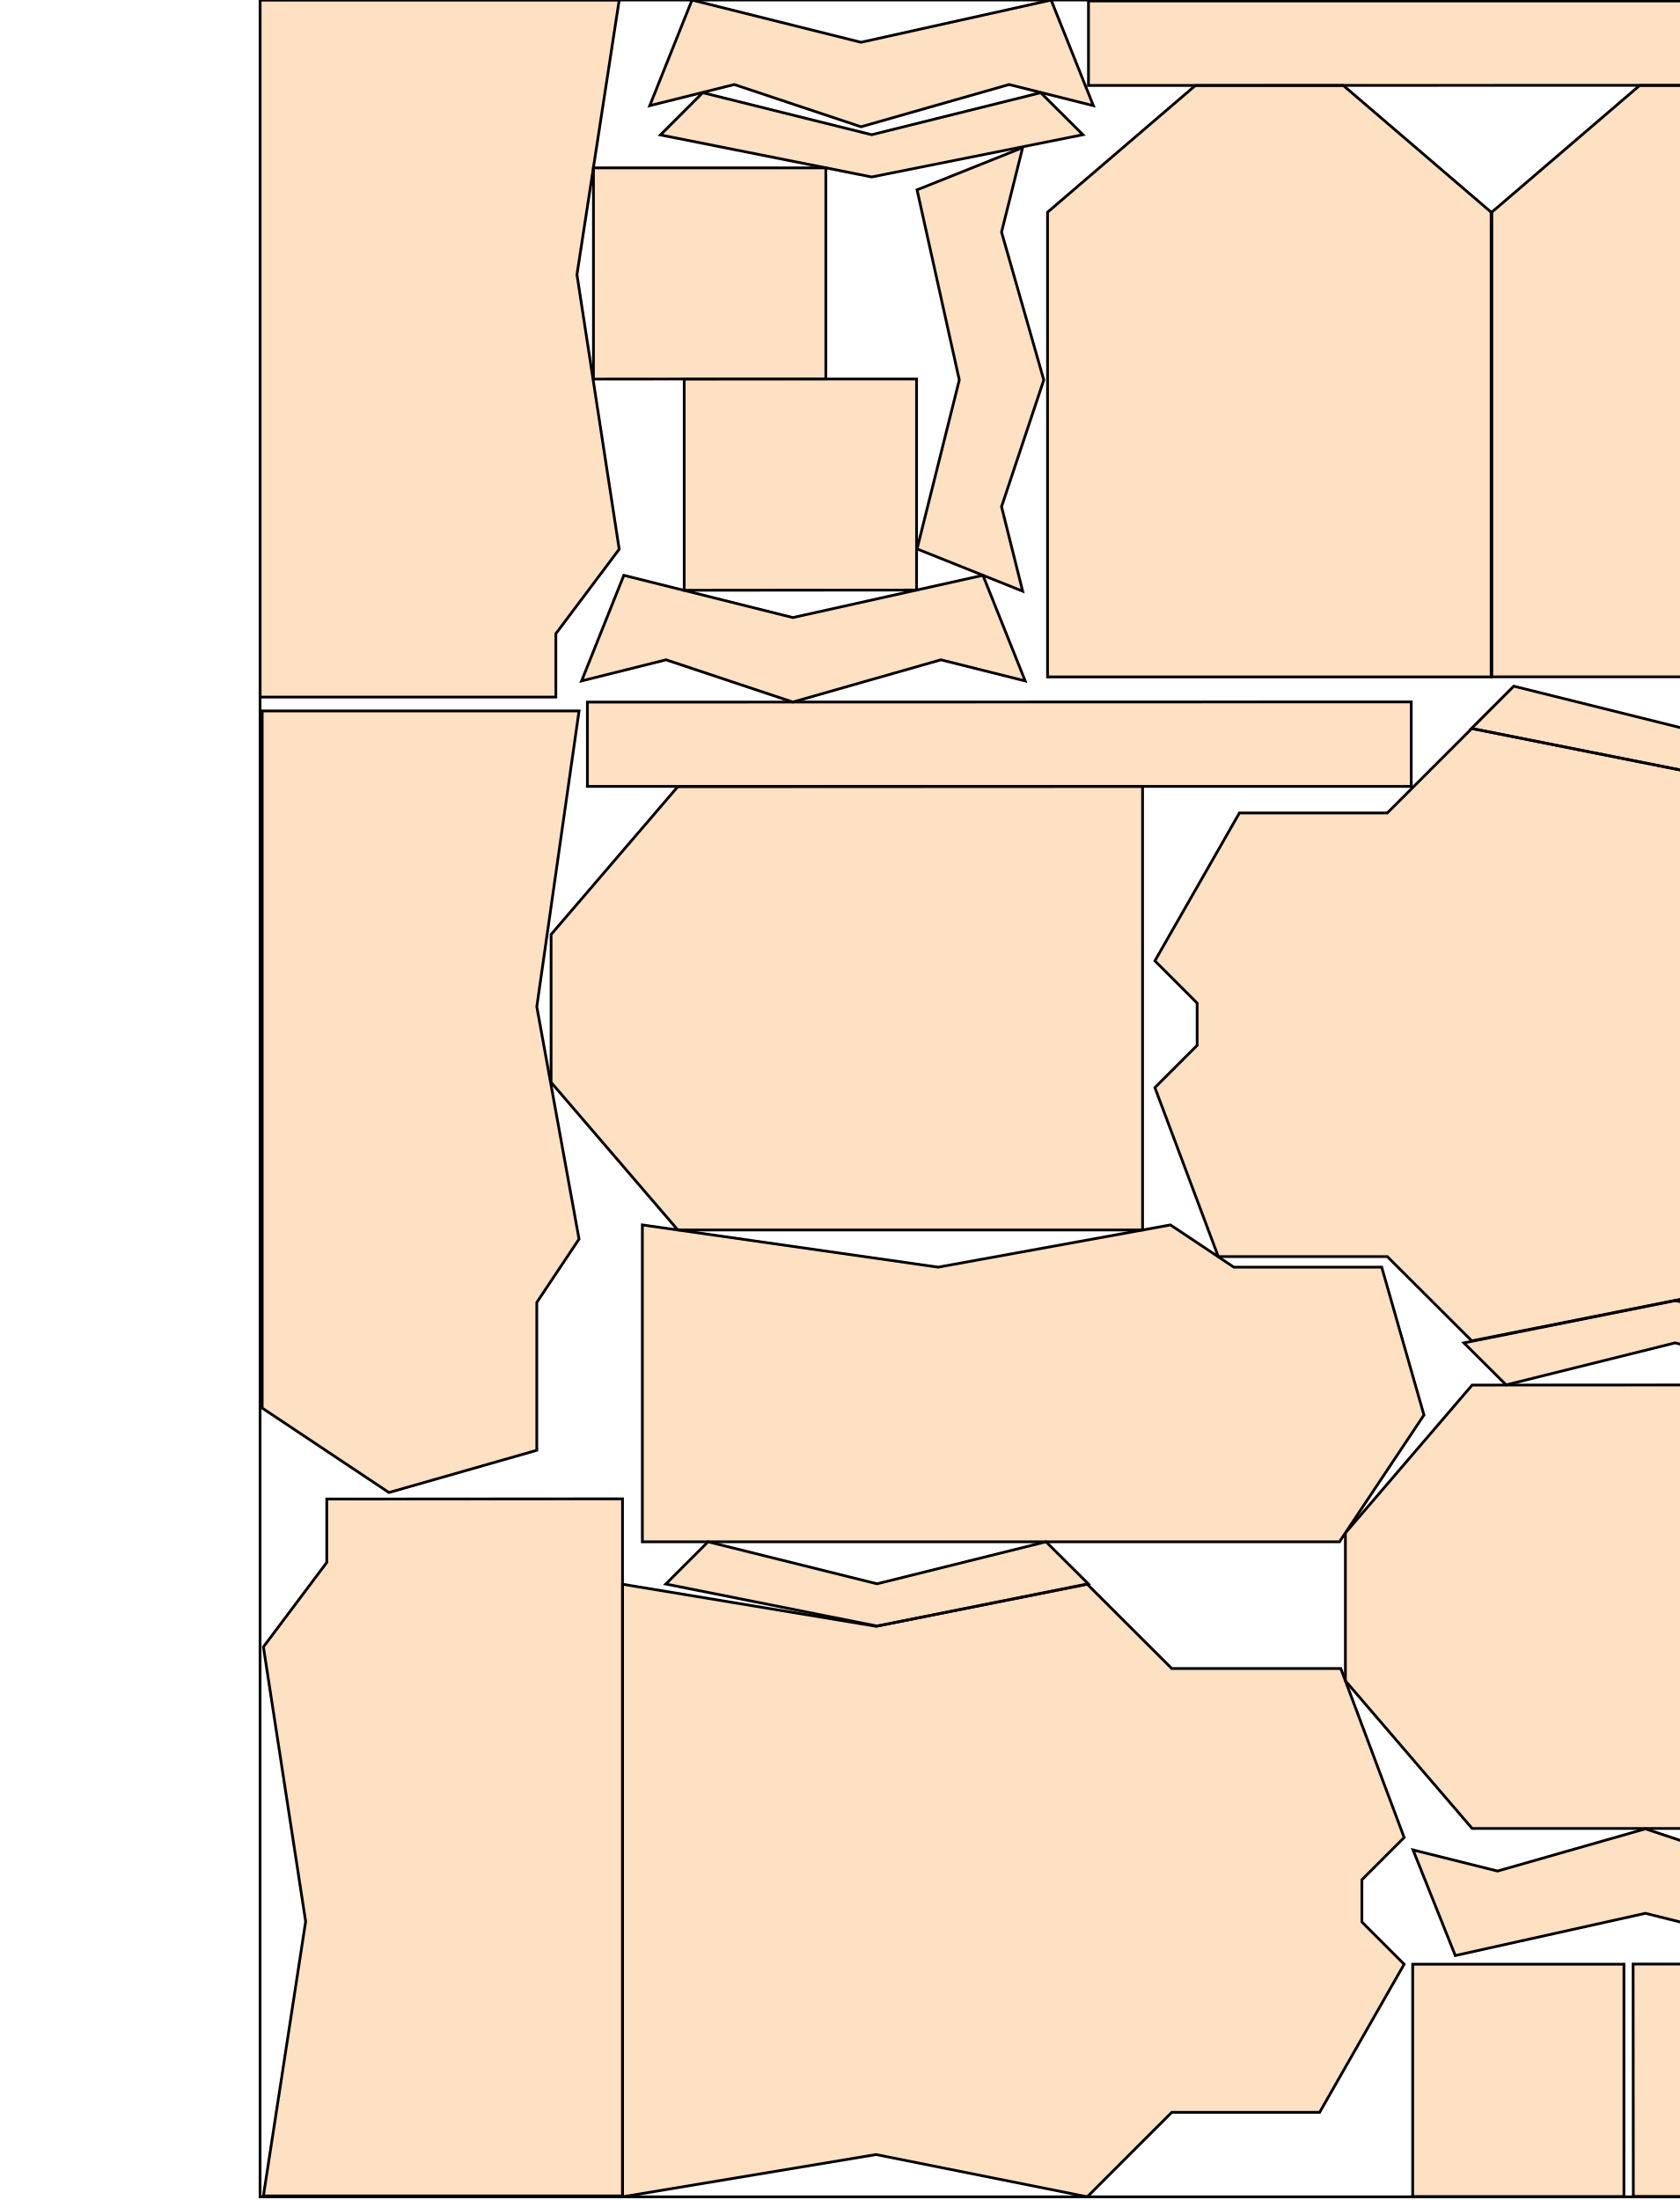
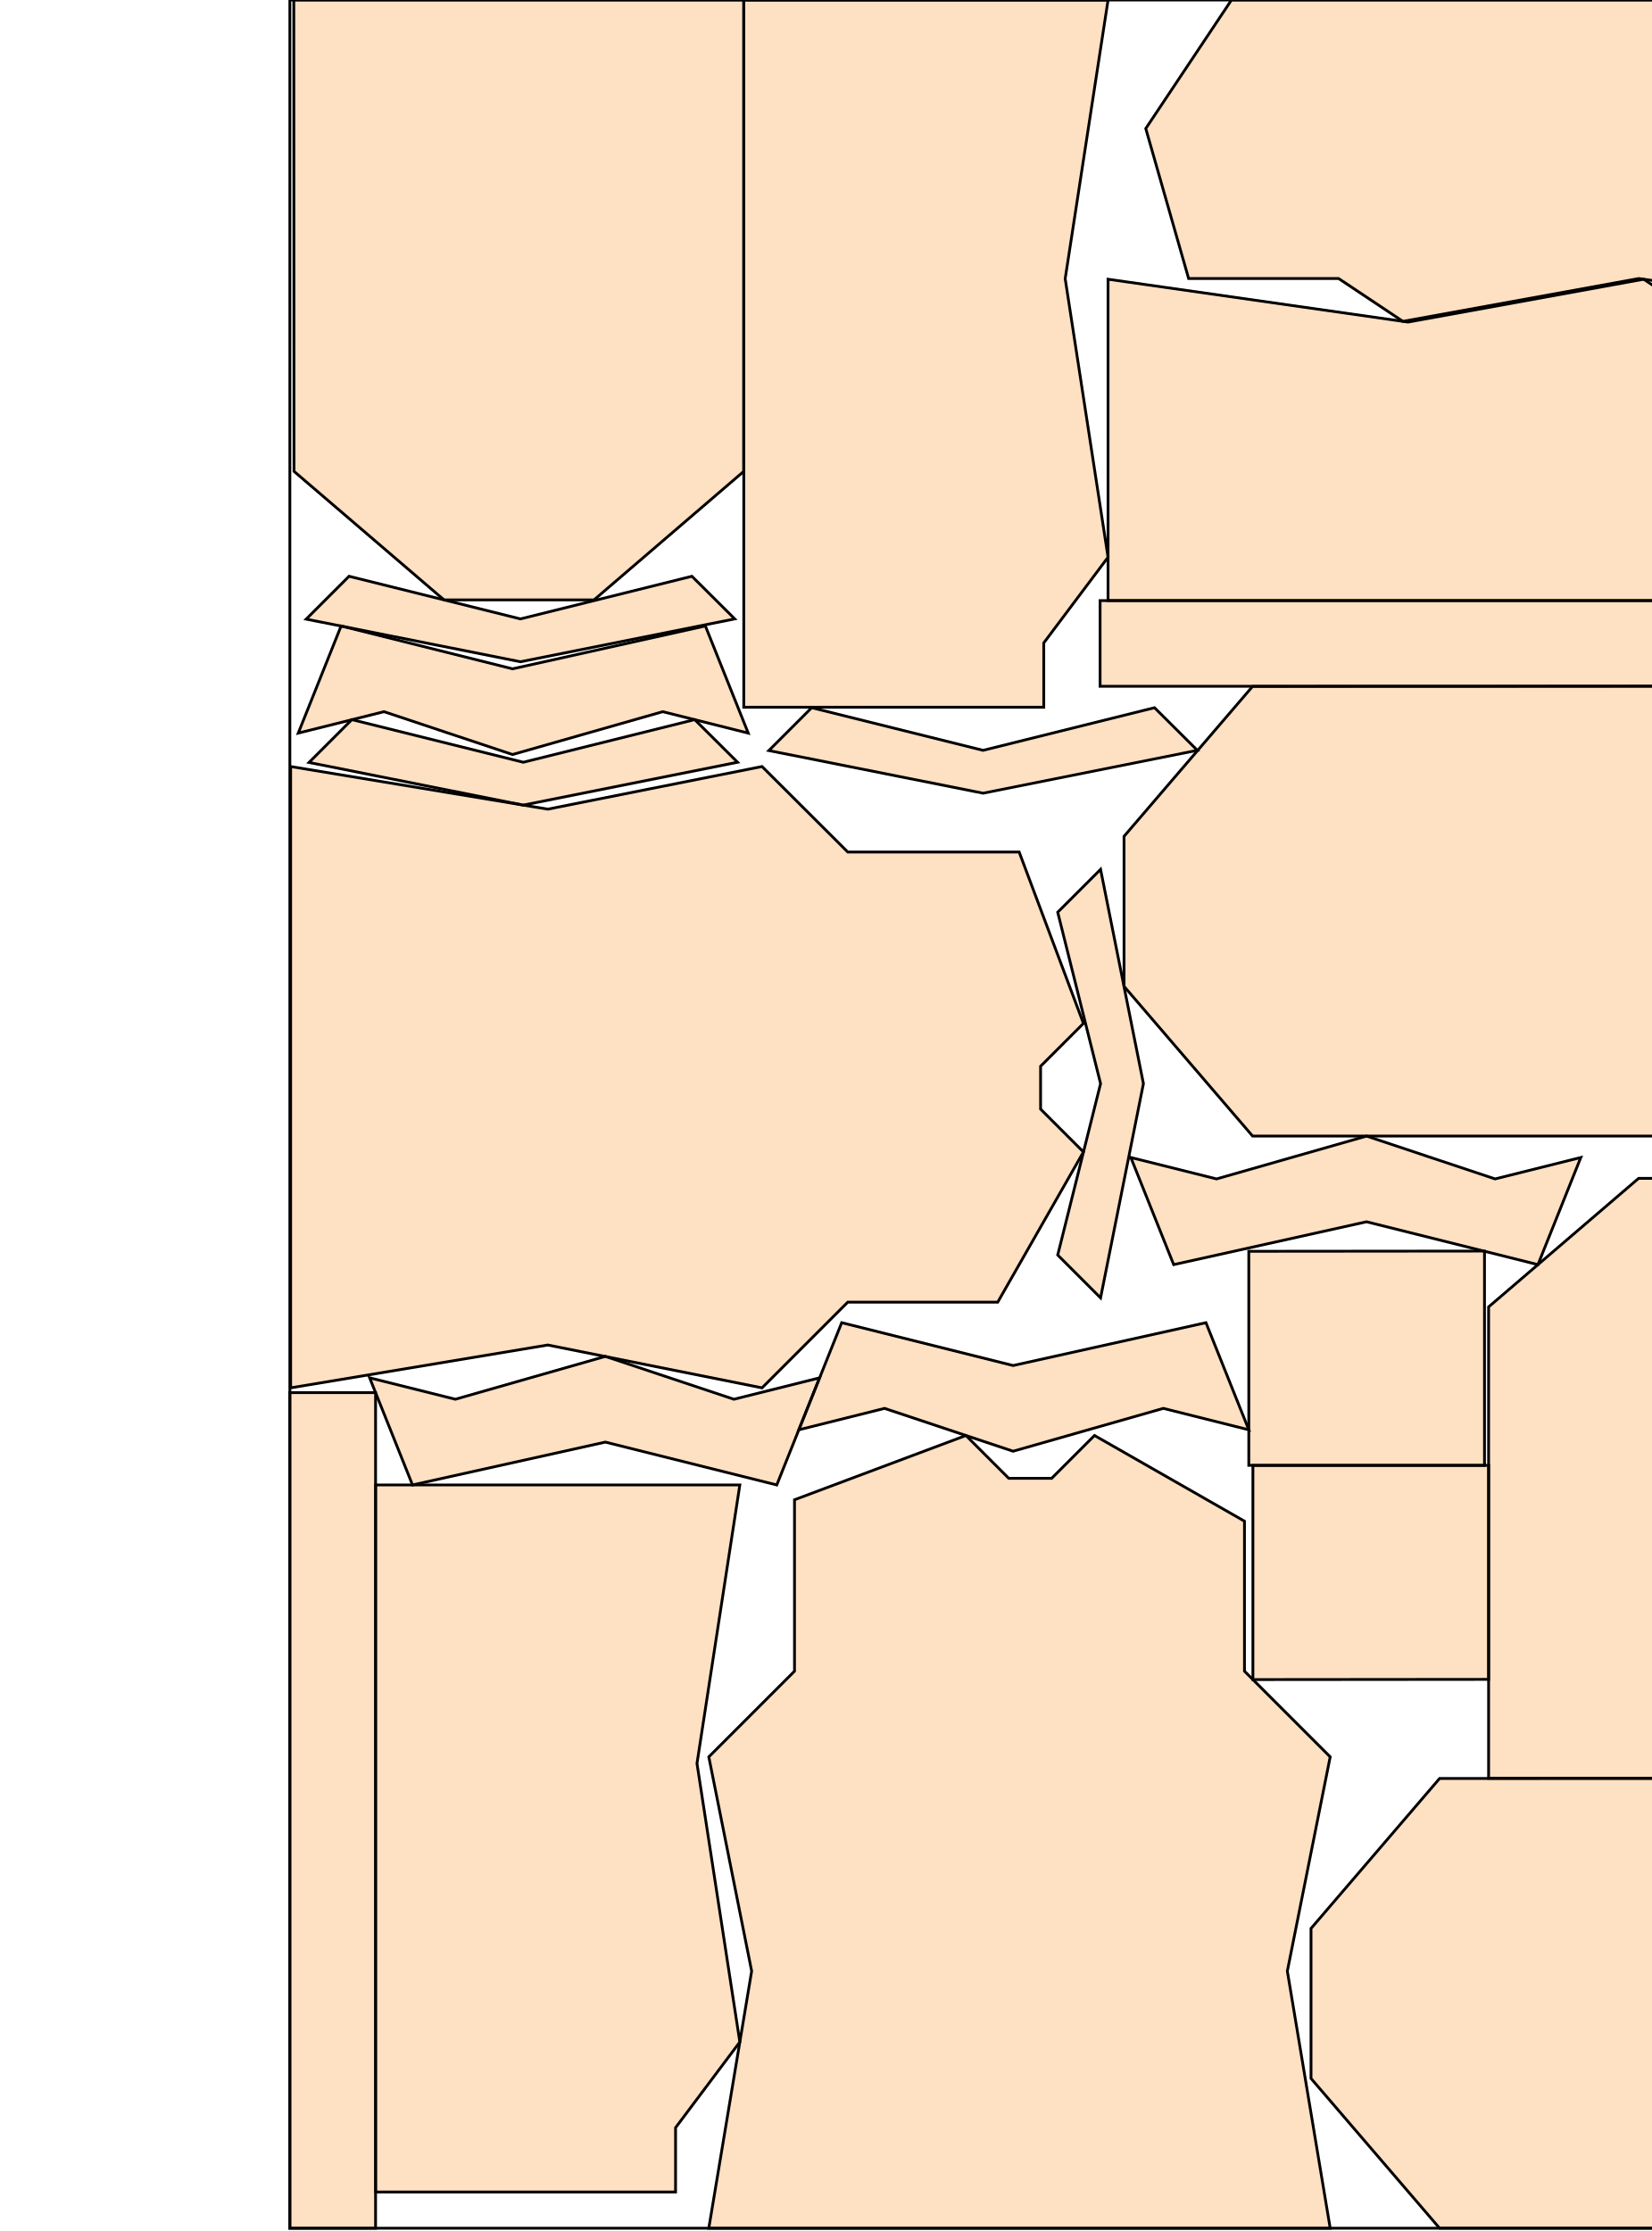
<svg xmlns="http://www.w3.org/2000/svg" width="100%" height="100%" version="1.1">
-   <rect x="94.703" y="0" width="610.595" height="800" style="fill-opacity:0;fill:rgb(255,255,255);stroke:rgb(0,0,0);stroke-width:1" />
+   <rect x="104.06" y="0" width="591.881" height="800" style="fill-opacity:0;fill:rgb(255,255,255);stroke:rgb(0,0,0);stroke-width:1" />
  <g fill-rule="evenodd">
-     <path d="M 705.163,265.212 L 612.856,280.596 L 535.933,265.289 L 505.163,296.058 L 451.317,296.058 L 420.548,349.904 L 435.933,365.289 L 435.933,380.673 L 420.548,396.058 L 443.625,457.596 L 505.163,457.596 L 535.933,488.289 L 612.856,472.981 L 705.163,488.289 L 705.163,265.212 z " style="fill-opacity:0.3;fill:rgb(250,150,50);stroke:rgb(0,0,0);stroke-width:1" />
+     <path d="M 304.336,467.515 L 358.182,467.515 L 388.951,413.591 L 373.567,398.207 L 373.567,382.822 L 388.951,367.438 L 365.874,305.899 L 304.336,305.899 L 273.567,275.207 L 196.644,290.515 L 104.336,275.207 L 104.336,498.284 L 196.644,482.899 L 273.567,498.284 L 304.336,467.515 z " style="fill-opacity:0.3;fill:rgb(250,150,50);stroke:rgb(0,0,0);stroke-width:1" />
  </g>
  <g fill-rule="evenodd">
-     <path d="M 426.695,769.22 L 480.541,769.22 L 511.31,715.297 L 495.926,699.913 L 495.926,684.528 L 511.31,669.144 L 488.233,607.605 L 426.695,607.605 L 395.926,576.913 L 319.003,592.22 L 226.695,576.913 L 226.695,799.99 L 319.003,784.605 L 395.926,799.99 L 426.695,769.22 z " style="fill-opacity:0.3;fill:rgb(250,150,50);stroke:rgb(0,0,0);stroke-width:1" />
+     <path d="M 462.148,707.692 L 477.533,630.769 L 446.763,600 L 446.763,546.154 L 392.917,515.385 L 377.533,530.769 L 362.148,530.769 L 346.763,515.385 L 285.225,538.461 L 285.225,600 L 254.456,630.769 L 269.84,707.692 L 254.456,800 L 477.533,800 L 462.148,707.692 z " style="fill-opacity:0.3;fill:rgb(250,150,50);stroke:rgb(0,0,0);stroke-width:1" />
  </g>
  <g fill-rule="evenodd">
-     <path d="M 542.996,77.275 L 489.15,31.121 L 435.304,31.121 L 381.457,77.275 L 381.457,246.506 L 542.996,246.506 L 542.996,77.275 z " style="fill-opacity:0.3;fill:rgb(250,150,50);stroke:rgb(0,0,0);stroke-width:1" />
+     <path d="M 618.906,246.349 L 449.675,246.426 L 403.522,300.272 L 403.522,354.118 L 449.675,407.887 L 618.906,407.887 L 618.906,246.349 z " style="fill-opacity:0.3;fill:rgb(250,150,50);stroke:rgb(0,0,0);stroke-width:1" />
  </g>
  <g fill-rule="evenodd">
-     <path d="M 704.786,77.247 L 650.939,31.093 L 597.093,31.093 L 543.247,77.247 L 543.247,246.478 L 704.786,246.478 L 704.786,77.247 z " style="fill-opacity:0.3;fill:rgb(250,150,50);stroke:rgb(0,0,0);stroke-width:1" />
+     <path d="M 686.031,638.455 L 516.8,638.532 L 470.646,692.378 L 470.646,746.225 L 516.8,799.994 L 686.031,799.994 L 686.031,638.455 z " style="fill-opacity:0.3;fill:rgb(250,150,50);stroke:rgb(0,0,0);stroke-width:1" />
  </g>
  <g fill-rule="evenodd">
-     <path d="M 416.06,286.373 L 246.829,286.45 L 200.675,340.296 L 200.675,394.143 L 246.829,447.912 L 416.06,447.912 L 416.06,286.373 z " style="fill-opacity:0.3;fill:rgb(250,150,50);stroke:rgb(0,0,0);stroke-width:1" />
+     <path d="M 695.94,469.225 L 642.094,423.071 L 588.248,423.071 L 534.402,469.225 L 534.402,638.455 L 695.94,638.455 L 695.94,469.225 z " style="fill-opacity:0.3;fill:rgb(250,150,50);stroke:rgb(0,0,0);stroke-width:1" />
  </g>
  <g fill-rule="evenodd">
-     <path d="M 705.297,504.314 L 536.067,504.391 L 489.913,558.237 L 489.913,612.083 L 536.067,665.853 L 705.297,665.853 L 705.297,504.314 z " style="fill-opacity:0.3;fill:rgb(250,150,50);stroke:rgb(0,0,0);stroke-width:1" />
+     <path d="M 267.012,169.231 L 267.012,0 L 105.474,0 L 105.551,169.231 L 159.397,215.385 L 213.243,215.385 L 267.012,169.231 z " style="fill-opacity:0.3;fill:rgb(250,150,50);stroke:rgb(0,0,0);stroke-width:1" />
  </g>
  <g fill-rule="evenodd">
-     <path d="M 202.402,230.771 L 225.479,200.001 L 210.094,100.001 L 225.479,0.001 L 94.71,0.001 L 94.71,253.848 L 202.402,253.848 L 202.402,230.771 z " style="fill-opacity:0.3;fill:rgb(250,150,50);stroke:rgb(0,0,0);stroke-width:1" />
+     <path d="M 374.705,230.833 L 397.782,200.064 L 382.397,100.064 L 397.782,0.064 L 267.012,0.064 L 267.012,253.91 L 374.705,253.91 L 374.705,230.833 z " style="fill-opacity:0.3;fill:rgb(250,150,50);stroke:rgb(0,0,0);stroke-width:1" />
  </g>
  <g fill-rule="evenodd">
-     <path d="M 226.685,545.815 L 118.993,545.892 L 118.993,568.969 L 95.916,599.738 L 111.301,699.738 L 95.916,799.661 L 226.685,799.661 L 226.685,545.815 z " style="fill-opacity:0.3;fill:rgb(250,150,50);stroke:rgb(0,0,0);stroke-width:1" />
+     <path d="M 242.521,763.913 L 265.598,733.144 L 250.214,633.144 L 265.598,533.144 L 134.829,533.144 L 134.829,786.99 L 242.521,786.99 L 242.521,763.913 z " style="fill-opacity:0.3;fill:rgb(250,150,50);stroke:rgb(0,0,0);stroke-width:1" />
  </g>
  <g fill-rule="evenodd">
-     <path d="M 518.525,515.298 L 503.14,461.452 L 449.294,461.452 L 426.217,446.067 L 341.602,461.452 L 233.909,446.067 L 233.909,561.452 L 487.756,561.452 L 518.525,515.298 z " style="fill-opacity:0.3;fill:rgb(250,150,50);stroke:rgb(0,0,0);stroke-width:1" />
+     <path d="M 682.397,169.483 L 667.012,115.637 L 613.166,115.637 L 590.089,100.252 L 505.474,115.637 L 397.781,100.252 L 397.781,215.637 L 651.628,215.637 L 682.397,169.483 z " style="fill-opacity:0.3;fill:rgb(250,150,50);stroke:rgb(0,0,0);stroke-width:1" />
  </g>
  <g fill-rule="evenodd">
-     <path d="M 195.472,528.137 L 195.472,474.291 L 210.856,451.214 L 195.472,366.599 L 210.856,258.906 L 95.472,258.906 L 95.472,512.752 L 141.625,543.522 L 195.472,528.137 z " style="fill-opacity:0.3;fill:rgb(250,150,50);stroke:rgb(0,0,0);stroke-width:1" />
+     <path d="M 695.94,-2.17713e-06 L 442.094,-2.17713e-06 L 411.325,46.154 L 426.71,100 L 480.556,100 L 503.633,115.385 L 588.325,100 L 695.94,115.385 L 695.94,-2.17713e-06 z " style="fill-opacity:0.3;fill:rgb(250,150,50);stroke:rgb(0,0,0);stroke-width:1" />
  </g>
  <g fill-rule="evenodd">
-     <path d="M 696.359,31.044 L 696.359,0.351 L 396.359,0.351 L 396.359,31.12 L 696.359,31.044 z " style="fill-opacity:0.3;fill:rgb(250,150,50);stroke:rgb(0,0,0);stroke-width:1" />
+     <path d="M 134.829,500 L 104.06,500 L 104.06,800 L 134.829,800 L 134.829,500 z " style="fill-opacity:0.3;fill:rgb(250,150,50);stroke:rgb(0,0,0);stroke-width:1" />
  </g>
  <g fill-rule="evenodd">
-     <path d="M 513.894,255.604 L 213.894,255.681 L 213.894,286.373 L 513.894,286.373 L 513.894,255.604 z " style="fill-opacity:0.3;fill:rgb(250,150,50);stroke:rgb(0,0,0);stroke-width:1" />
+     <path d="M 694.926,246.329 L 694.926,215.637 L 394.926,215.637 L 394.926,246.406 L 694.926,246.329 z " style="fill-opacity:0.3;fill:rgb(250,150,50);stroke:rgb(0,0,0);stroke-width:1" />
  </g>
  <g fill-rule="evenodd">
-     <path d="M 671.606,715.238 L 594.683,715.238 L 594.76,799.853 L 671.606,799.853 L 671.606,715.238 z " style="fill-opacity:0.3;fill:rgb(250,150,50);stroke:rgb(0,0,0);stroke-width:1" />
+     <path d="M 534.402,602.946 L 534.402,526.1 L 449.786,526.1 L 449.786,603.023 L 534.402,602.946 z " style="fill-opacity:0.3;fill:rgb(250,150,50);stroke:rgb(0,0,0);stroke-width:1" />
  </g>
  <g fill-rule="evenodd">
-     <path d="M 591.343,715.288 L 514.42,715.288 L 514.42,799.903 L 591.343,799.903 L 591.343,715.288 z " style="fill-opacity:0.3;fill:rgb(250,150,50);stroke:rgb(0,0,0);stroke-width:1" />
+     <path d="M 695.838,249.227 L 618.914,249.227 L 618.914,333.842 L 695.838,333.842 L 695.838,249.227 z " style="fill-opacity:0.3;fill:rgb(250,150,50);stroke:rgb(0,0,0);stroke-width:1" />
  </g>
  <g fill-rule="evenodd">
-     <path d="M 300.718,137.979 L 300.718,61.133 L 216.102,61.133 L 216.102,138.056 L 300.718,137.979 z " style="fill-opacity:0.3;fill:rgb(250,150,50);stroke:rgb(0,0,0);stroke-width:1" />
+     <path d="M 532.929,449.177 L 448.314,449.254 L 448.314,526.1 L 532.929,526.1 L 532.929,449.177 z " style="fill-opacity:0.3;fill:rgb(250,150,50);stroke:rgb(0,0,0);stroke-width:1" />
  </g>
  <g fill-rule="evenodd">
-     <path d="M 333.764,214.873 L 333.764,138.027 L 249.149,138.027 L 249.149,214.95 L 333.764,214.873 z " style="fill-opacity:0.3;fill:rgb(250,150,50);stroke:rgb(0,0,0);stroke-width:1" />
+     <path d="M 695.838,333.842 L 618.914,333.842 L 618.914,418.458 L 695.838,418.458 L 695.838,333.842 z " style="fill-opacity:0.3;fill:rgb(250,150,50);stroke:rgb(0,0,0);stroke-width:1" />
  </g>
  <g fill-rule="evenodd">
-     <path d="M 367.45,30.785 L 398.142,38.477 L 382.758,0.016 L 313.527,15.4 L 251.988,0.016 L 236.604,38.477 L 267.373,30.785 L 313.527,46.17 L 367.45,30.785 z " style="fill-opacity:0.3;fill:rgb(250,150,50);stroke:rgb(0,0,0);stroke-width:1" />
+     <path d="M 567.501,415.579 L 536.731,423.272 L 490.578,407.887 L 436.731,423.272 L 405.962,415.579 L 421.347,454.041 L 490.578,438.656 L 552.116,454.041 L 567.501,415.579 z " style="fill-opacity:0.3;fill:rgb(250,150,50);stroke:rgb(0,0,0);stroke-width:1" />
  </g>
  <g fill-rule="evenodd">
-     <path d="M 676.088,673.673 L 645.318,681.365 L 599.165,665.981 L 545.318,681.365 L 514.549,673.673 L 529.934,712.135 L 599.165,696.75 L 660.703,712.135 L 676.088,673.673 z " style="fill-opacity:0.3;fill:rgb(250,150,50);stroke:rgb(0,0,0);stroke-width:1" />
+     <path d="M 237.92,255.515 L 268.612,263.207 L 253.227,224.746 L 183.996,240.13 L 122.458,224.746 L 107.073,263.207 L 137.843,255.515 L 183.996,270.9 L 237.92,255.515 z " style="fill-opacity:0.3;fill:rgb(250,150,50);stroke:rgb(0,0,0);stroke-width:1" />
  </g>
  <g fill-rule="evenodd">
-     <path d="M 342.626,240.277 L 373.318,247.969 L 357.934,209.507 L 288.703,224.892 L 227.164,209.507 L 211.78,247.969 L 242.549,240.277 L 288.703,255.661 L 342.626,240.277 z " style="fill-opacity:0.3;fill:rgb(250,150,50);stroke:rgb(0,0,0);stroke-width:1" />
+     <path d="M 294.24,494.683 L 263.471,502.375 L 217.317,486.99 L 163.471,502.375 L 132.702,494.683 L 148.087,533.144 L 217.317,517.76 L 278.856,533.144 L 294.24,494.683 z " style="fill-opacity:0.3;fill:rgb(250,150,50);stroke:rgb(0,0,0);stroke-width:1" />
  </g>
  <g fill-rule="evenodd">
-     <path d="M 364.705,184.52 L 380.09,138.366 L 364.705,84.52 L 372.397,53.751 L 333.936,69.135 L 349.32,138.366 L 333.936,199.904 L 372.397,215.289 L 364.705,184.52 z " style="fill-opacity:0.3;fill:rgb(250,150,50);stroke:rgb(0,0,0);stroke-width:1" />
+     <path d="M 417.622,505.653 L 448.314,513.345 L 432.929,474.884 L 363.699,490.268 L 302.16,474.884 L 286.775,513.345 L 317.545,505.653 L 363.699,521.038 L 417.622,505.653 z " style="fill-opacity:0.3;fill:rgb(250,150,50);stroke:rgb(0,0,0);stroke-width:1" />
  </g>
  <g fill-rule="evenodd">
-     <path d="M 394.345,49.058 L 378.96,33.75 L 317.422,49.058 L 255.884,33.75 L 240.499,49.135 L 317.422,64.443 L 394.345,49.058 z " style="fill-opacity:0.3;fill:rgb(250,150,50);stroke:rgb(0,0,0);stroke-width:1" />
+     <path d="M 429.85,269.397 L 414.465,254.089 L 352.927,269.397 L 291.388,254.089 L 276.004,269.474 L 352.927,284.782 L 429.85,269.397 z " style="fill-opacity:0.3;fill:rgb(250,150,50);stroke:rgb(0,0,0);stroke-width:1" />
  </g>
  <g fill-rule="evenodd">
-     <path d="M 396.287,576.76 L 380.903,561.453 L 319.364,576.76 L 257.826,561.453 L 242.441,576.837 L 319.364,592.145 L 396.287,576.76 z " style="fill-opacity:0.3;fill:rgb(250,150,50);stroke:rgb(0,0,0);stroke-width:1" />
+     <path d="M 264.782,273.673 L 249.398,258.365 L 187.859,273.673 L 126.321,258.365 L 110.936,273.75 L 187.859,289.058 L 264.782,273.673 z " style="fill-opacity:0.3;fill:rgb(250,150,50);stroke:rgb(0,0,0);stroke-width:1" />
  </g>
  <g fill-rule="evenodd">
-     <path d="M 689.693,265.186 L 674.309,249.878 L 612.77,265.186 L 551.232,249.878 L 535.847,265.263 L 612.77,280.571 L 689.693,265.186 z " style="fill-opacity:0.3;fill:rgb(250,150,50);stroke:rgb(0,0,0);stroke-width:1" />
+     <path d="M 410.484,389.054 L 395.099,312.131 L 379.715,327.515 L 395.099,389.054 L 379.715,450.592 L 395.099,465.977 L 410.484,389.054 z " style="fill-opacity:0.3;fill:rgb(250,150,50);stroke:rgb(0,0,0);stroke-width:1" />
  </g>
  <g fill-rule="evenodd">
-     <path d="M 686.912,488.944 L 609.989,473.636 L 533.066,489.021 L 548.45,504.328 L 609.989,489.021 L 671.527,504.328 L 686.912,488.944 z " style="fill-opacity:0.3;fill:rgb(250,150,50);stroke:rgb(0,0,0);stroke-width:1" />
+     <path d="M 263.771,222.209 L 248.387,206.901 L 186.848,222.209 L 125.31,206.901 L 109.925,222.286 L 186.848,237.593 L 263.771,222.209 z " style="fill-opacity:0.3;fill:rgb(250,150,50);stroke:rgb(0,0,0);stroke-width:1" />
  </g>
</svg>
